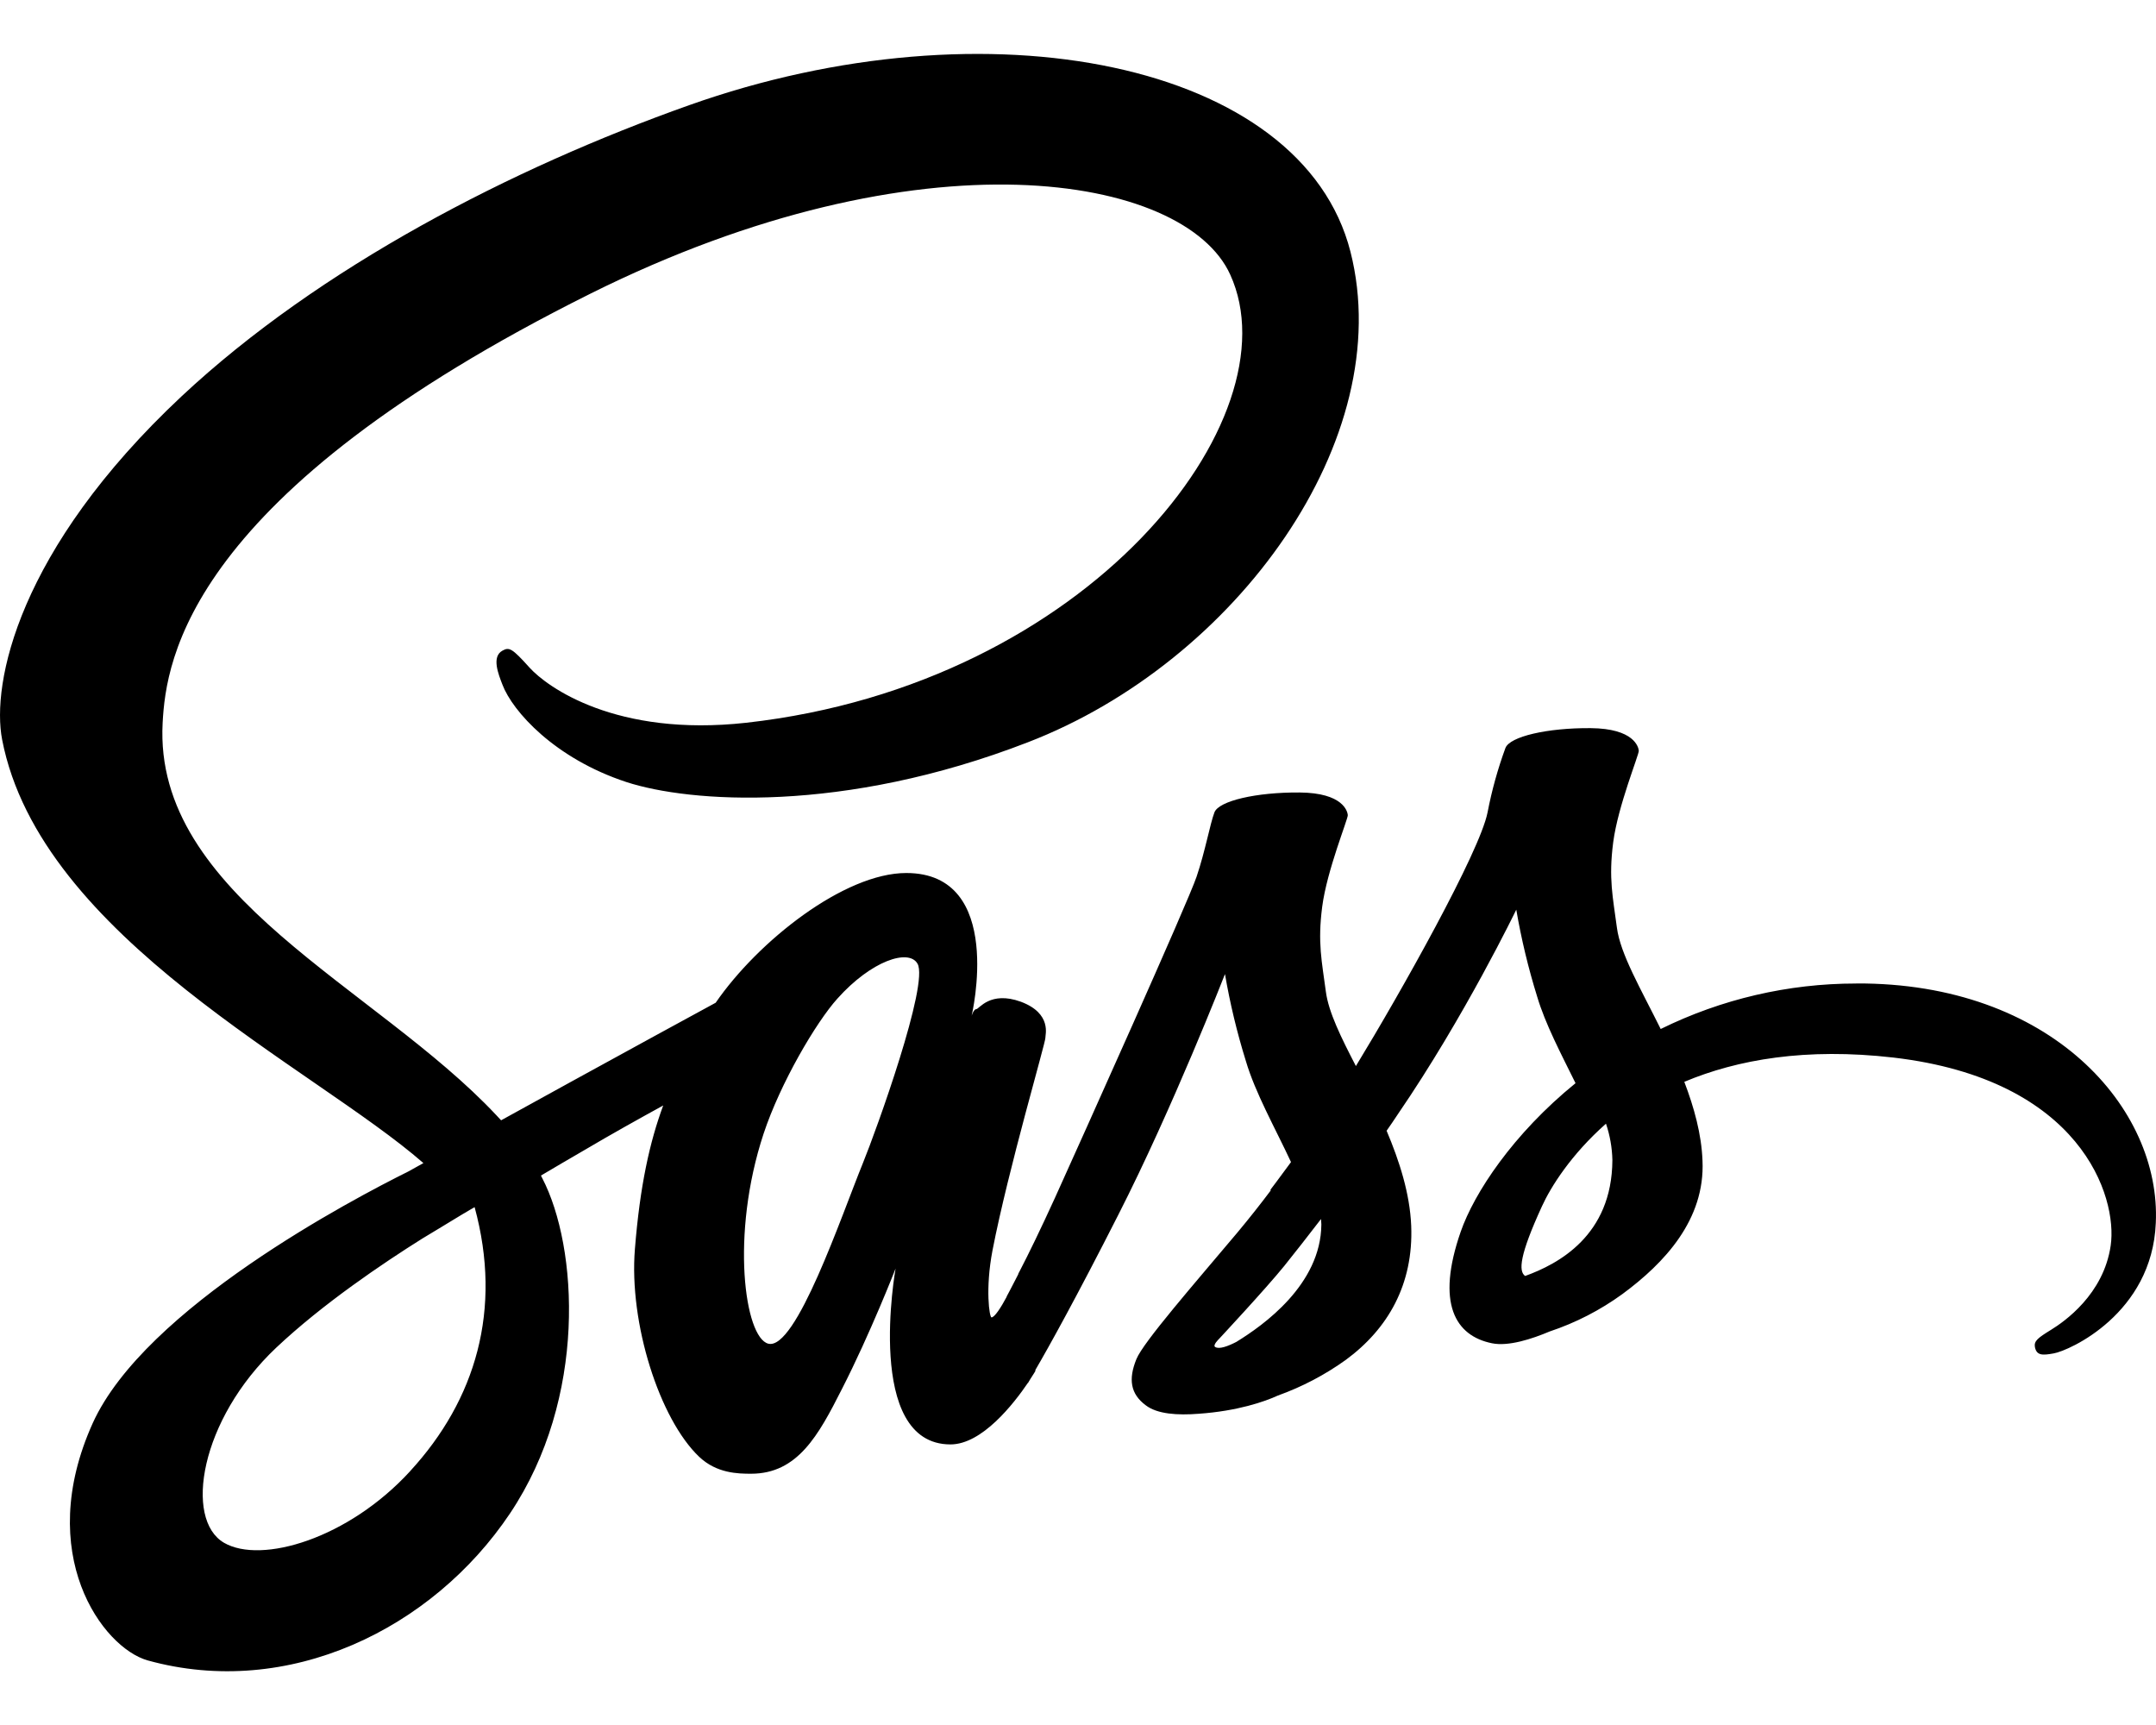
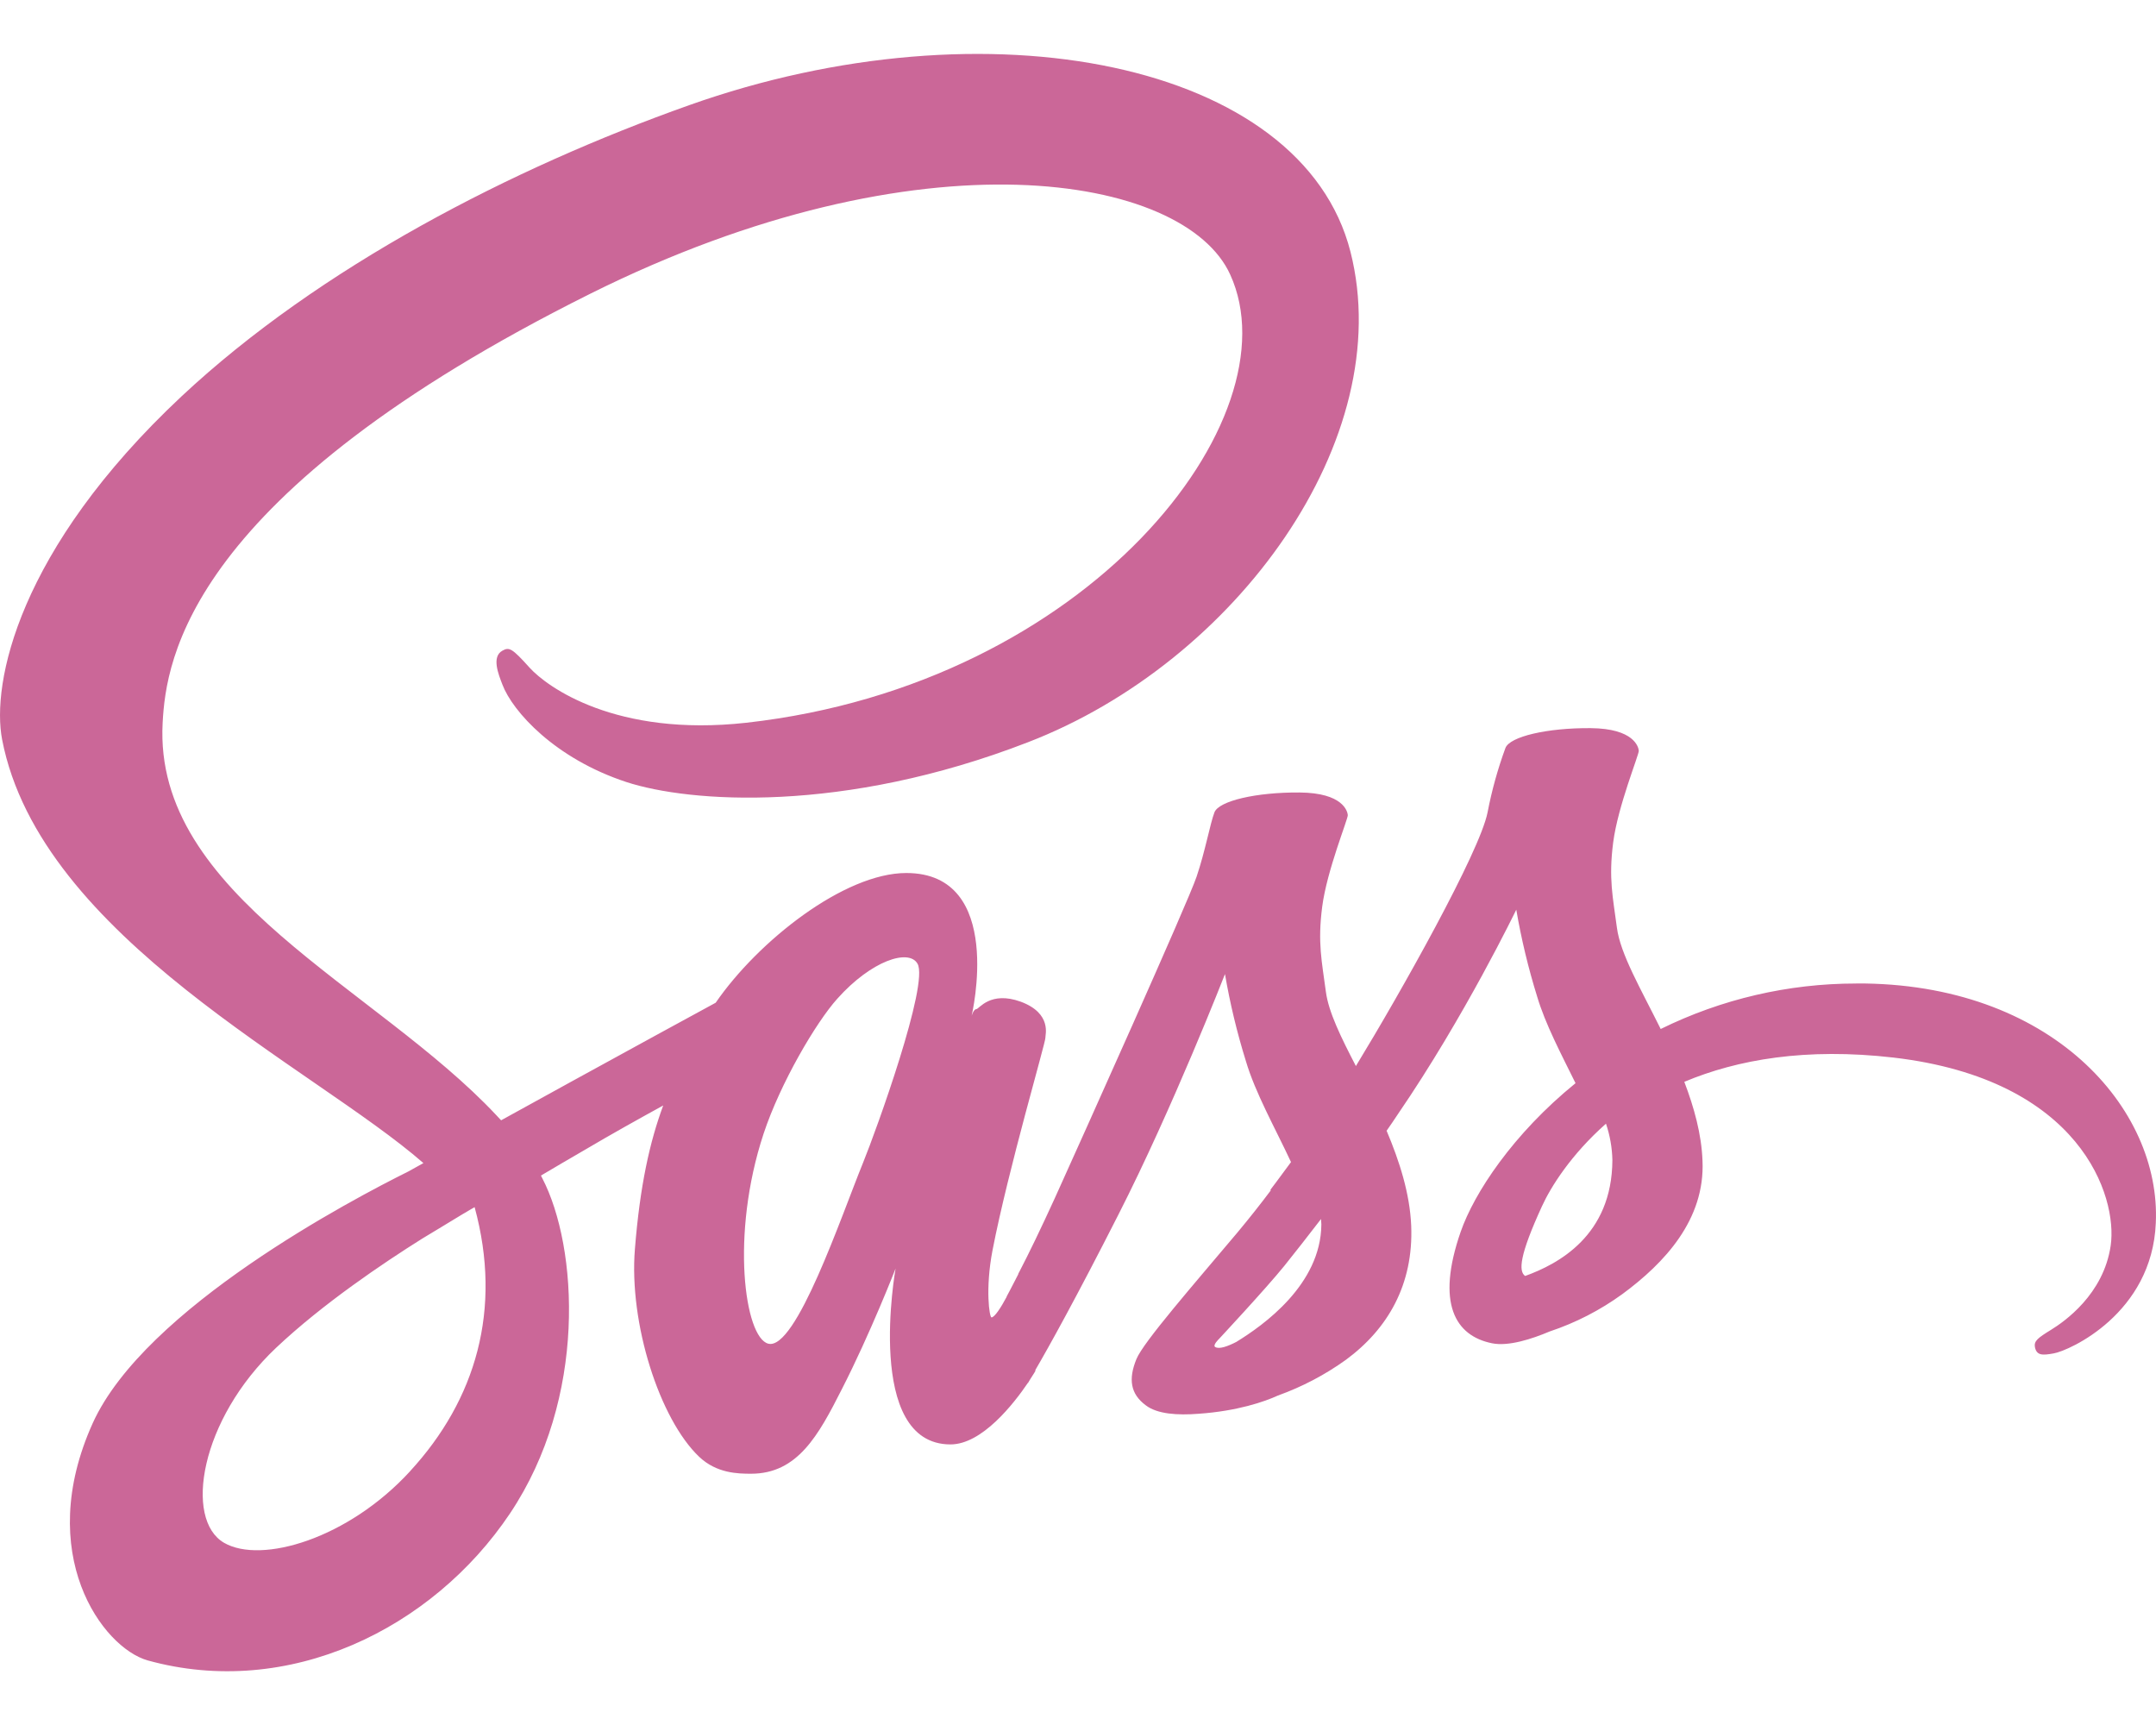
- <svg xmlns="http://www.w3.org/2000/svg" viewBox="0 0 640 512">
+ <svg xmlns="http://www.w3.org/2000/svg" viewBox="0 0 640 512" style="fill:#cb6798">
  <path d="M301.84 378.92c-.3.6-.6 1.08 0 0zm249.13-87a131.16 131.16 0 0 0-58 13.5c-5.9-11.9-12-22.3-13-30.1-1.2-9.1-2.5-14.5-1.1-25.3s7.7-26.1 7.6-27.2-1.4-6.6-14.3-6.7-24 2.5-25.29 5.9a122.83 122.83 0 0 0-5.3 19.1c-2.3 11.7-25.79 53.5-39.09 75.3-4.4-8.5-8.1-16-8.9-22-1.2-9.1-2.5-14.5-1.1-25.3s7.7-26.1 7.6-27.2-1.4-6.6-14.29-6.7-24 2.5-25.3 5.9-2.7 11.4-5.3 19.1-33.89 77.3-42.08 95.4c-4.2 9.2-7.8 16.6-10.4 21.6-.4.8-.7 1.3-.9 1.7.3-.5.5-1 .5-.8-2.2 4.3-3.5 6.7-3.5 6.7v.1c-1.7 3.2-3.6 6.1-4.5 6.1-.6 0-1.9-8.4.3-19.9 4.7-24.2 15.8-61.8 15.7-63.1-.1-.7 2.1-7.2-7.3-10.7-9.1-3.3-12.4 2.2-13.2 2.2s-1.4 2-1.4 2 10.1-42.4-19.39-42.4c-18.4 0-44 20.2-56.58 38.5-7.9 4.3-25 13.6-43 23.5-6.9 3.8-14 7.7-20.7 11.4-.5-.5-.9-1-1.4-1.5-35.79-38.2-101.87-65.2-99.07-116.5 1-18.7 7.5-67.8 127.07-127.4 98-48.8 176.35-35.4 189.84-5.6 19.4 42.5-41.89 121.6-143.66 133-38.79 4.3-59.18-10.7-64.28-16.3-5.3-5.9-6.1-6.2-8.1-5.1-3.3 1.8-1.2 7 0 10.1 3 7.9 15.5 21.9 36.79 28.9 18.7 6.1 64.18 9.5 119.17-11.8 61.78-23.8 109.87-90.1 95.77-145.6C386.52 18.32 293-.18 204.57 31.22c-52.69 18.7-109.67 48.1-150.66 86.4-48.69 45.6-56.48 85.3-53.28 101.9 11.39 58.9 92.57 97.3 125.06 125.7-1.6.9-3.1 1.7-4.5 2.5-16.29 8.1-78.18 40.5-93.67 74.7-17.5 38.8 2.9 66.6 16.29 70.4 41.79 11.6 84.58-9.3 107.57-43.6s20.2-79.1 9.6-99.5c-.1-.3-.3-.5-.4-.8 4.2-2.5 8.5-5 12.8-7.5 8.29-4.9 16.39-9.4 23.49-13.3-4 10.8-6.9 23.8-8.4 42.6-1.8 22 7.3 50.5 19.1 61.7 5.2 4.9 11.49 5 15.39 5 13.8 0 20-11.4 26.89-25 8.5-16.6 16-35.9 16-35.9s-9.4 52.2 16.3 52.2c9.39 0 18.79-12.1 23-18.3v.1s.2-.4.7-1.2c1-1.5 1.5-2.4 1.5-2.4v-.3c3.8-6.5 12.1-21.4 24.59-46 16.2-31.8 31.69-71.5 31.69-71.5a201.24 201.24 0 0 0 6.2 25.8c2.8 9.5 8.7 19.9 13.4 30-3.8 5.2-6.1 8.2-6.1 8.2a.31.31 0 0 0 .1.2c-3 4-6.4 8.3-9.9 12.5-12.79 15.2-28 32.6-30 37.6-2.4 5.9-1.8 10.3 2.8 13.7 3.4 2.6 9.4 3 15.69 2.5 11.5-.8 19.6-3.6 23.5-5.4a82.2 82.2 0 0 0 20.19-10.6c12.5-9.2 20.1-22.4 19.4-39.8-.4-9.6-3.5-19.2-7.3-28.2 1.1-1.6 2.3-3.3 3.4-5C434.8 301.72 450.1 270 450.1 270a201.24 201.24 0 0 0 6.2 25.8c2.4 8.1 7.09 17 11.39 25.7-18.59 15.1-30.09 32.6-34.09 44.1-7.4 21.3-1.6 30.9 9.3 33.1 4.9 1 11.9-1.3 17.1-3.5a79.46 79.46 0 0 0 21.59-11.1c12.5-9.2 24.59-22.1 23.79-39.6-.3-7.9-2.5-15.8-5.4-23.4 15.7-6.6 36.09-10.2 62.09-7.2 55.68 6.5 66.58 41.3 64.48 55.8s-13.8 22.6-17.7 25-5.1 3.3-4.8 5.1c.5 2.6 2.3 2.5 5.6 1.9 4.6-.8 29.19-11.8 30.29-38.7 1.6-34-31.09-71.4-89-71.1zm-429.18 144.7c-18.39 20.1-44.19 27.7-55.28 21.3C54.61 451 59.31 421.42 82 400c13.8-13 31.59-25 43.39-32.4 2.7-1.6 6.6-4 11.4-6.9.8-.5 1.2-.7 1.2-.7.9-.6 1.9-1.1 2.9-1.7 8.29 30.4.3 57.2-19.1 78.3zm134.36-91.4c-6.4 15.7-19.89 55.7-28.09 53.6-7-1.8-11.3-32.3-1.4-62.3 5-15.1 15.6-33.1 21.9-40.1 10.09-11.3 21.19-14.9 23.79-10.4 3.5 5.9-12.2 49.4-16.2 59.2zm111 53c-2.7 1.4-5.2 2.3-6.4 1.6-.9-.5 1.1-2.4 1.1-2.4s13.9-14.9 19.4-21.7c3.2-4 6.9-8.7 10.89-13.9 0 .5.1 1 .1 1.6-.13 17.9-17.32 30-25.12 34.8zm85.58-19.5c-2-1.4-1.7-6.1 5-20.7 2.6-5.7 8.59-15.3 19-24.5a36.18 36.18 0 0 1 1.9 10.8c-.1 22.5-16.2 30.9-25.89 34.4z" />
</svg>
